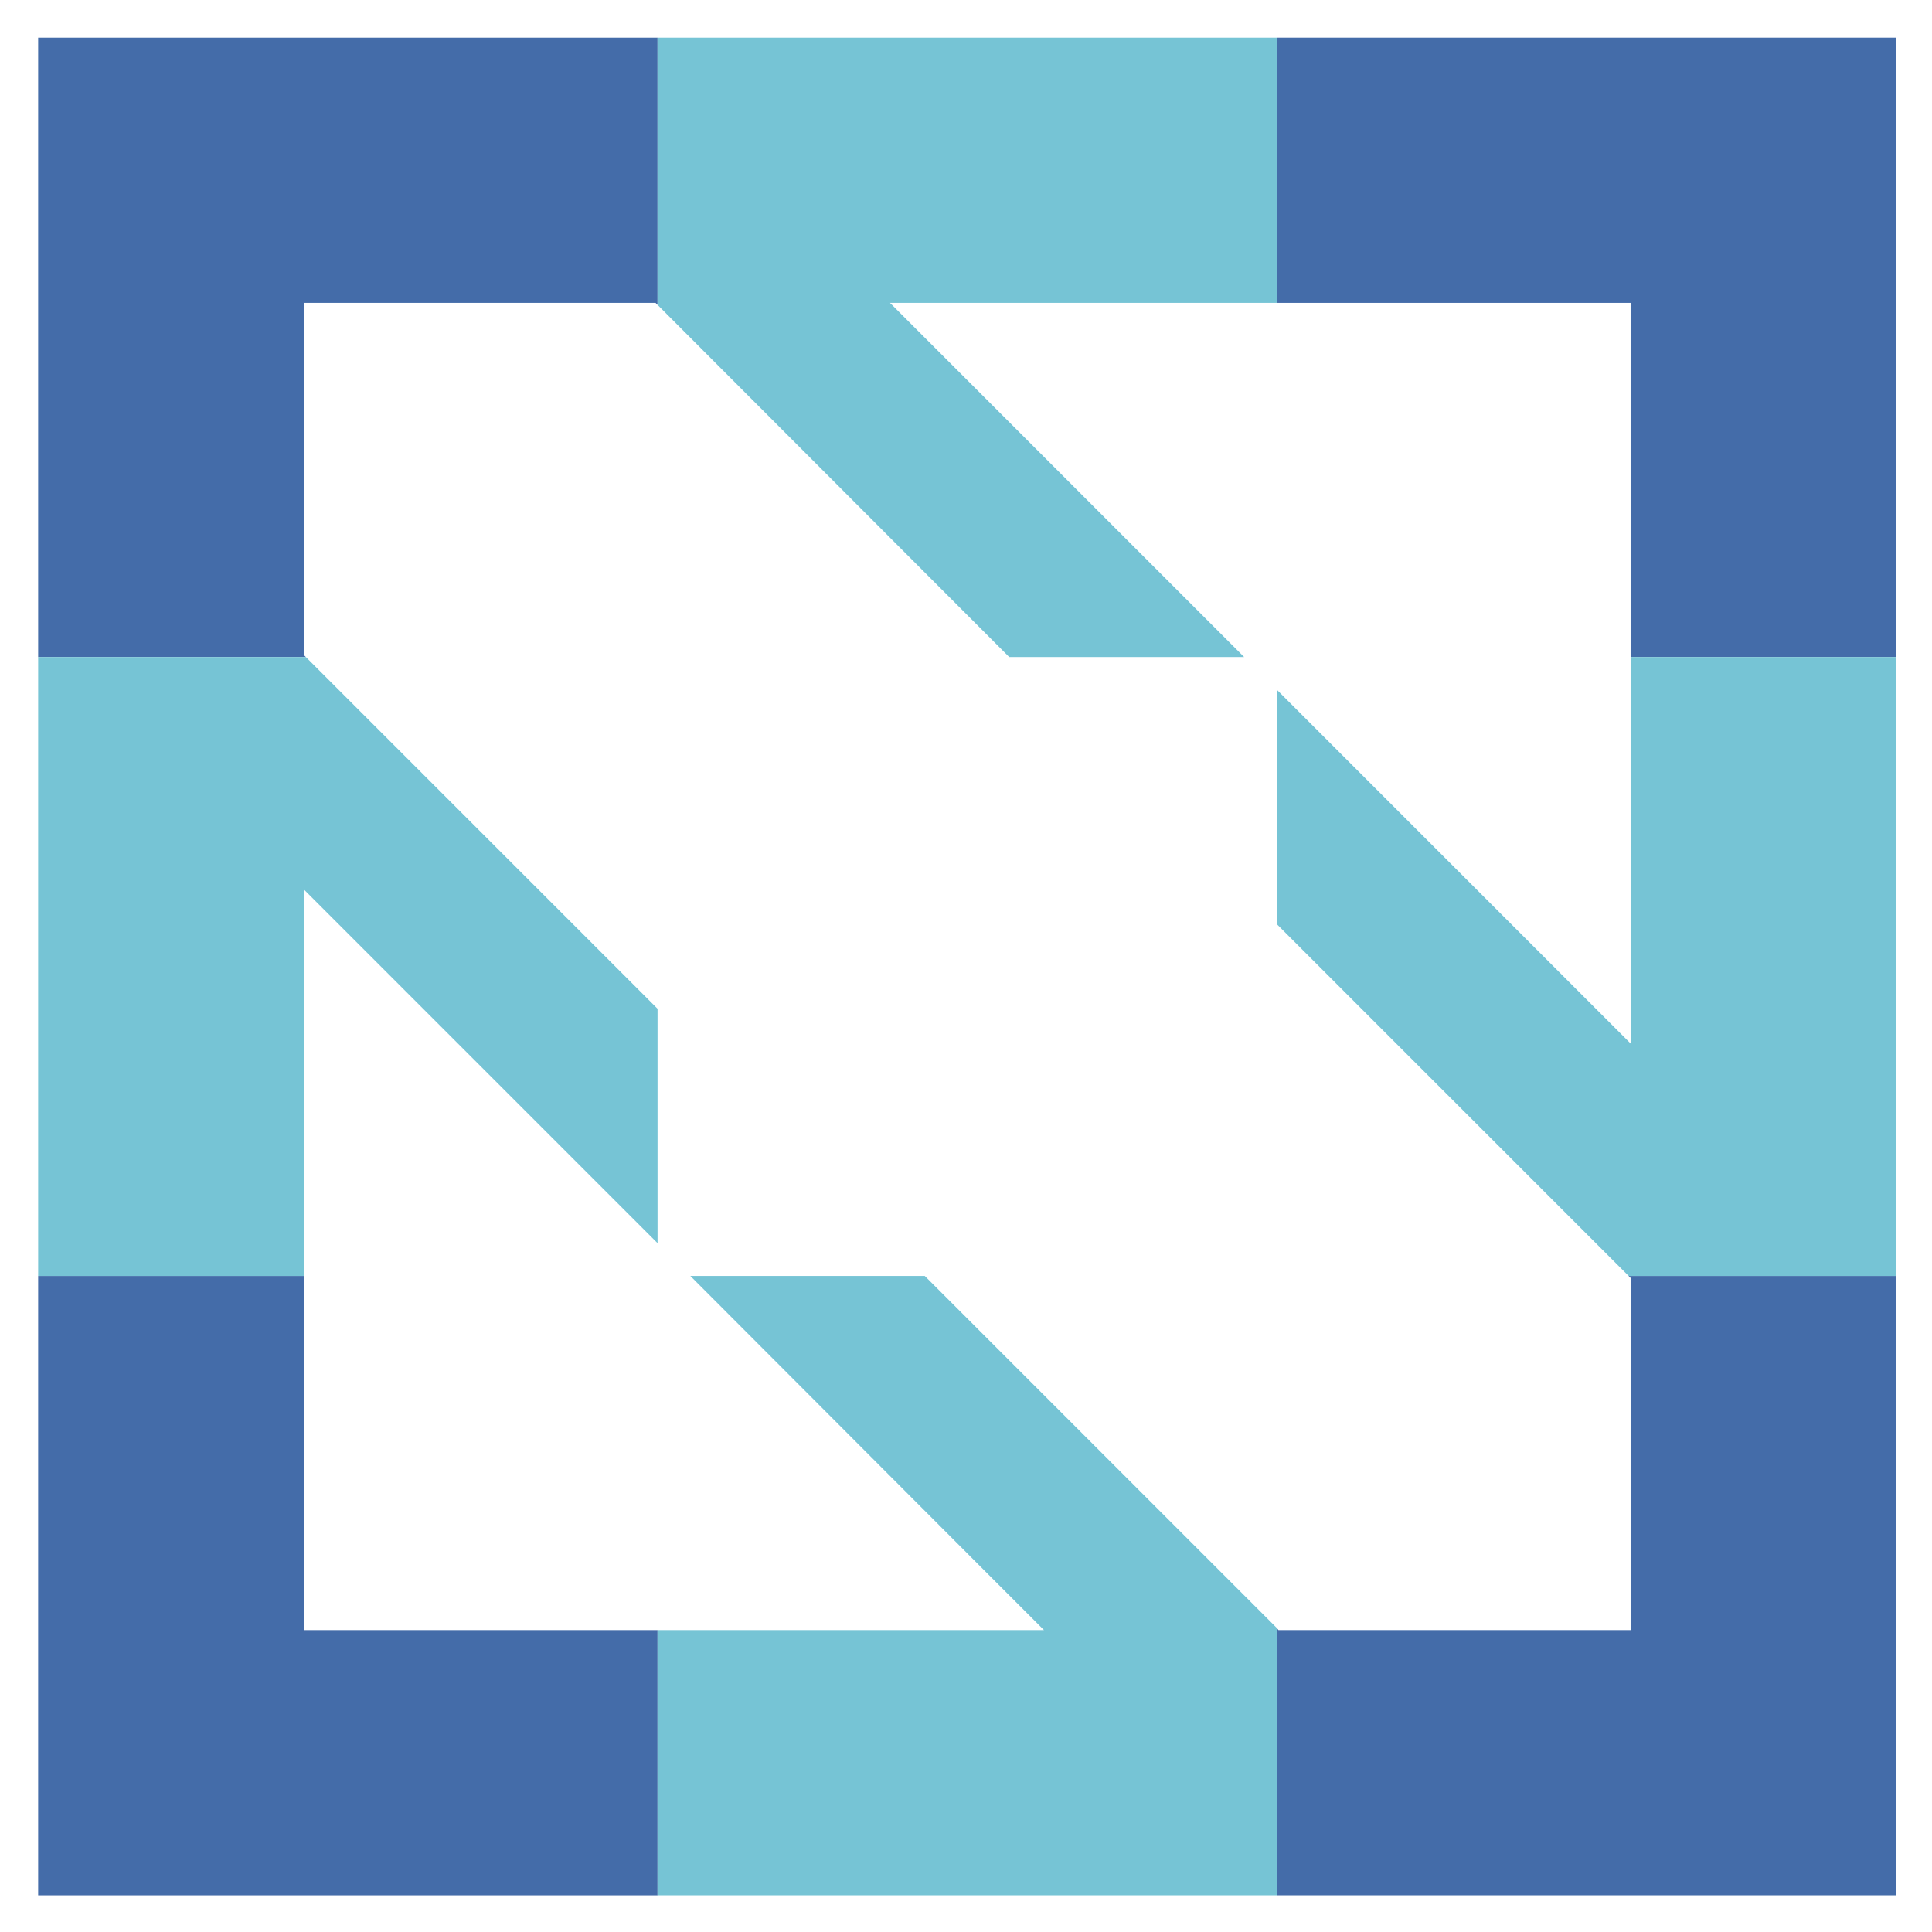
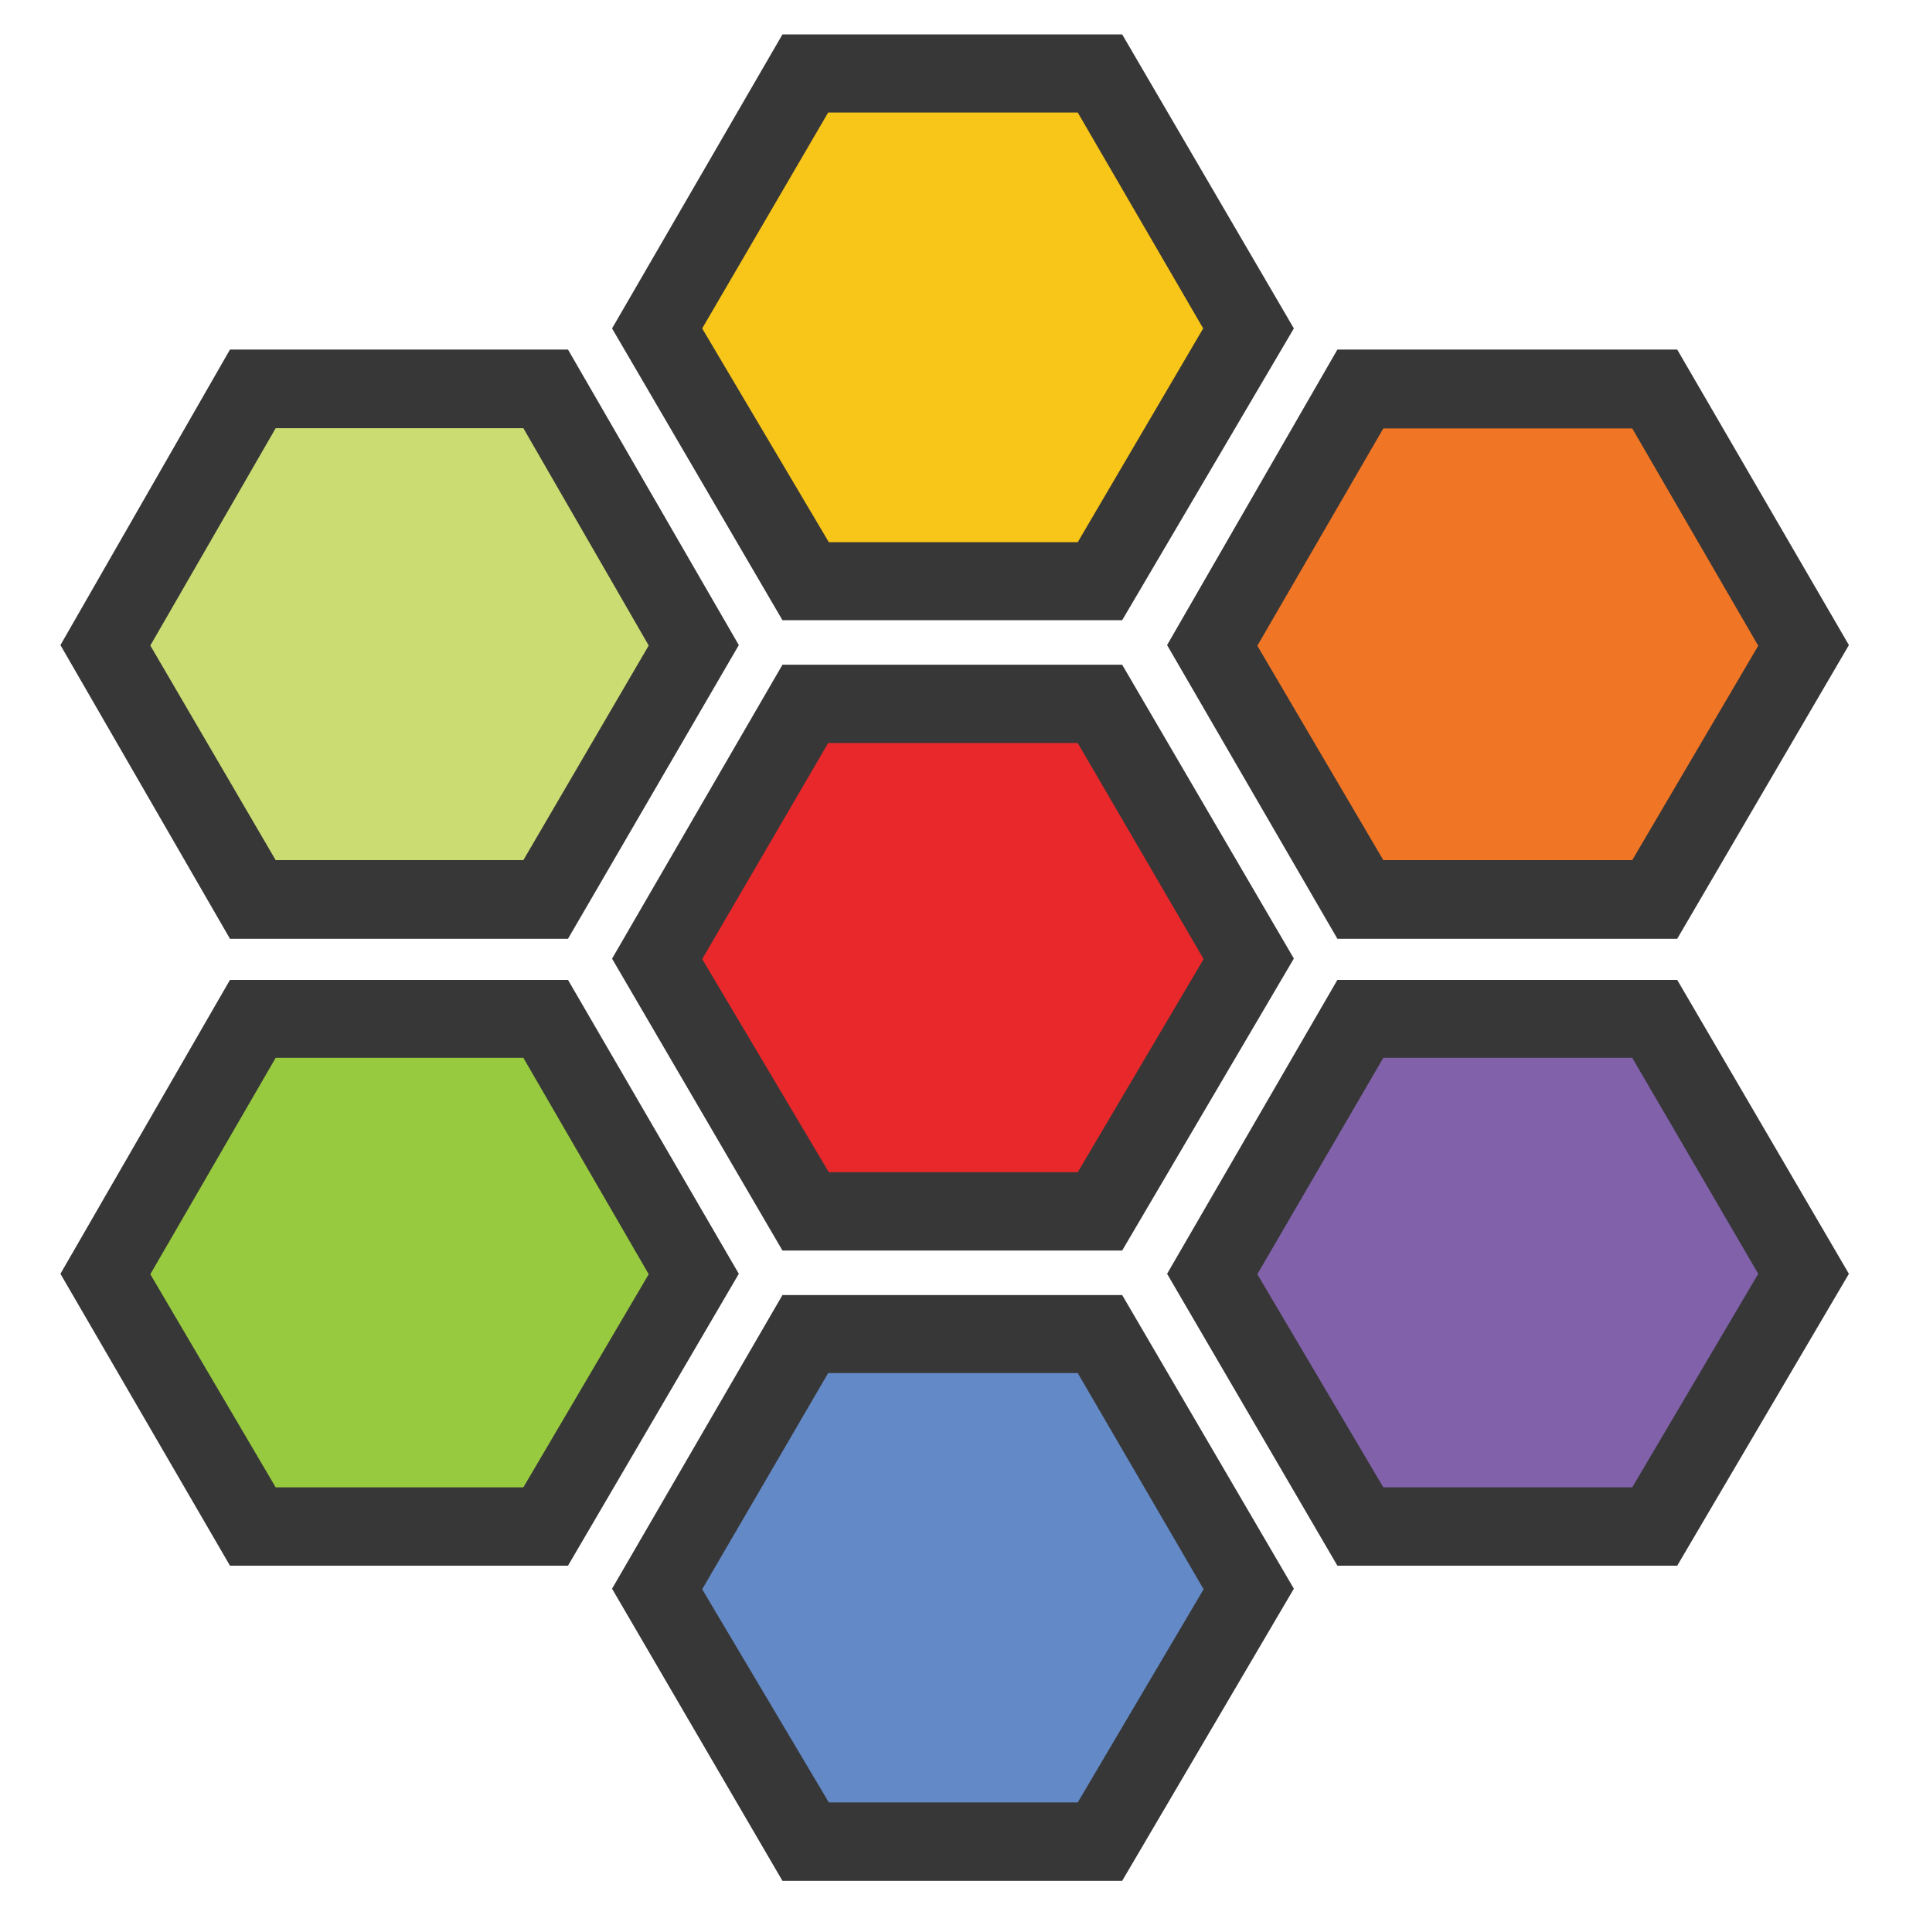
- <svg xmlns="http://www.w3.org/2000/svg" role="img" viewBox="5.52 5.02 388.96 388.96">
-   <style>svg {enable-background:new 0 0 400 400}</style>
-   <style>.st0{fill:#446ca9}.st1{fill:#76c4d5}</style>
-   <g id="XMLID_15_">
-     <g id="XMLID_78_">
-       <path id="XMLID_82_" d="M66.7 261.9H13.2v124.7h124.7v-53.4H66.7z" class="st0" />
-       <path id="XMLID_81_" d="M333.8 262.3v70.9h-70.9l-.3-.4v53.8h124.6V261.9h-53.8z" class="st0" />
-       <path id="XMLID_80_" d="M13.2 137.3h53.9l-.4-.4V66h70.8l.4.4V12.6H13.2z" class="st0" />
-       <path id="XMLID_79_" d="M262.6 12.6V66h71.2v71.3h53.4V12.6z" class="st0" />
-     </g>
-     <g id="XMLID_73_">
-       <path id="XMLID_77_" d="M256 137.3L184.7 66h77.9V12.6H137.9v53.8l70.8 70.9z" class="st1" />
-       <path id="XMLID_76_" d="M191.7 261.9h-47.2l59 59.1 12.2 12.2h-77.8v53.4h124.7v-53.8l-35.5-35.5z" class="st1" />
-       <path id="XMLID_75_" d="M333.8 137.3v77.8l-12.2-12.2-59-59v47.2l35.4 35.4 35.4 35.4h53.8V137.3z" class="st1" />
-       <path id="XMLID_74_" d="M137.9 208.1l-70.8-70.8H13.2v124.6h53.5v-77.8l71.2 71.2z" class="st1" />
-     </g>
-   </g>
+ <svg xmlns="http://www.w3.org/2000/svg" id="Layer_1" data-name="Layer 1" viewBox="0 0 300 304.217">
+   <defs>
+     <style>.cls-1{fill:#cbdd72;}.cls-2{fill:#98ca3f;}.cls-3{fill:#6389c6;}.cls-4{fill:#e8282b;}.cls-5{fill:#f8c519;}.cls-6{fill:#f07525;}.cls-7{fill:#8162aa;}.cls-8{fill:#373737;}</style>
+   </defs>
+   <path class="cls-1" d="M40.531,62.595h44.772l22.386,38.838L85.303,140.271H40.531L18.146,101.433Z" />
+   <path class="cls-2" d="M40.531,162.387h44.772l22.386,38.568L85.303,239.524H40.531L18.146,200.955Z" />
+   <path class="cls-3" d="M127.917,211.474h44.772L195.074,250.042l-22.386,38.568h-44.772L105.531,250.042Z" />
+   <path class="cls-4" d="M127.917,111.682h44.772L195.074,150.52l-22.386,38.838h-44.772L105.531,150.52Z" />
+   <path class="cls-5" d="M127.917,12.43h44.772L195.074,50.998,172.688,89.566h-44.772L105.531,50.998Z" />
+   <path class="cls-6" d="M214.628,62.595h45.581l22.79,38.838-22.79,38.838H214.628l-22.79-38.838Z" />
+   <path class="cls-7" d="M214.628,162.387h45.581l22.79,38.568-22.79,38.568H214.628l-22.79-38.568Z" />
+   <path class="cls-8" d="M176.675,104.67h-53.486L96.361,150.95l26.827,45.96h53.486l27.03-45.977Zm-6.994,79.912H130.487l-19.935-33.565,19.833-34.019h39.295L189.497,151.017Z" />
+   <path class="cls-8" d="M176.675,203.922h-53.486L96.361,250.16l26.827,46.002h53.486l27.03-46.002Zm-6.994,79.889H130.487l-19.935-33.566,19.833-34.038h39.295l19.817,34.038Z" />
+   <path class="cls-8" d="M176.675,5.417h-53.486l-26.827,46.297,26.827,45.943h53.486l27.03-45.943ZM169.68,85.372H130.487L110.552,51.714l19.833-33.995h39.295l19.749,33.995Z" />
+   <path class="cls-8" d="M264.06,154.296h-53.503l-26.811,46.28L210.557,246.536h53.503L291.09,200.576Zm-7.079,79.9h-39.194L197.954,200.643l19.833-34.074h39.194l19.834,34.007Z" />
+   <path class="cls-8" d="M264.06,55.043h-53.503l-26.811,46.534,26.811,46.246h53.503L291.09,101.577Zm-7.079,80.397h-39.194l-19.833-33.761,19.833-34.218h39.194l19.834,34.218Z" />
+   <path class="cls-8" d="M89.425,154.296H36.207L9.515,200.576,36.207,246.536H89.425l26.894-45.96Zm-7.026,79.9H43.402L23.668,200.643l19.734-34.074H82.399l19.734,34.074Z" />
+   <path class="cls-8" d="M89.425,55.043H36.207L9.515,101.577l26.692,46.246H89.425l26.894-46.246Zm-7.026,80.397H43.402l-19.734-33.795,19.734-34.219H82.399l19.734,34.219Z" />
</svg>
